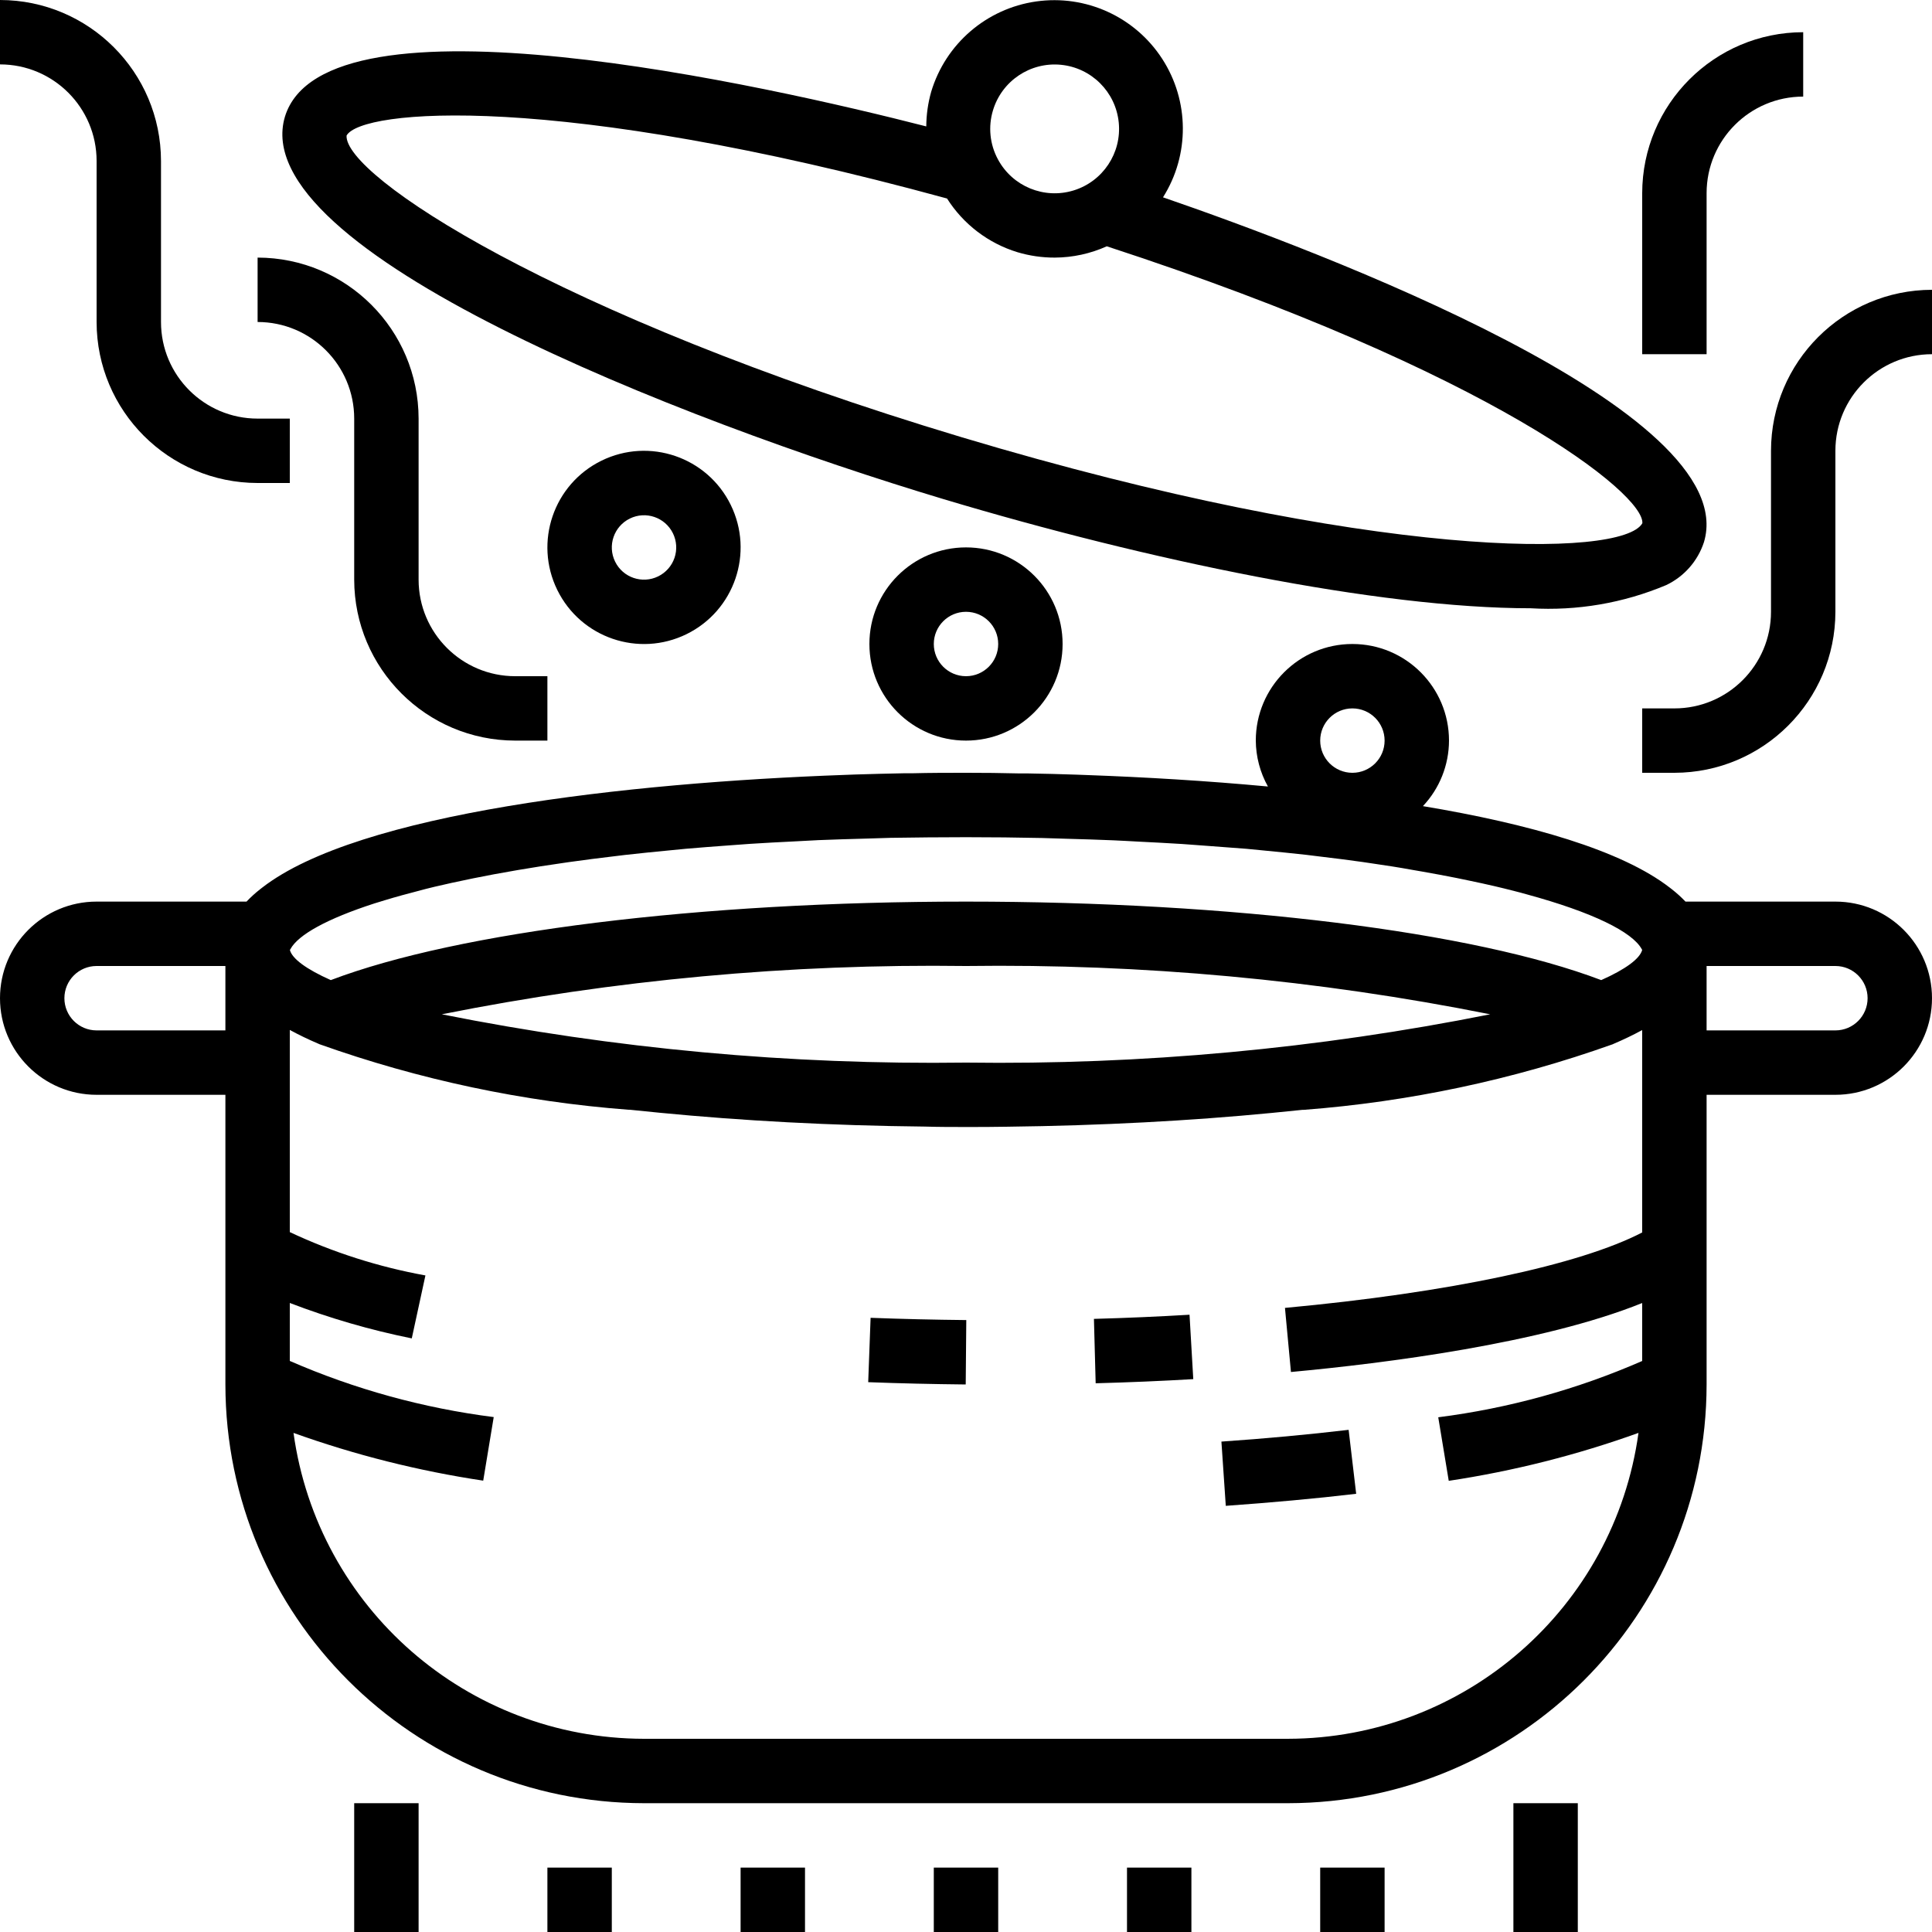
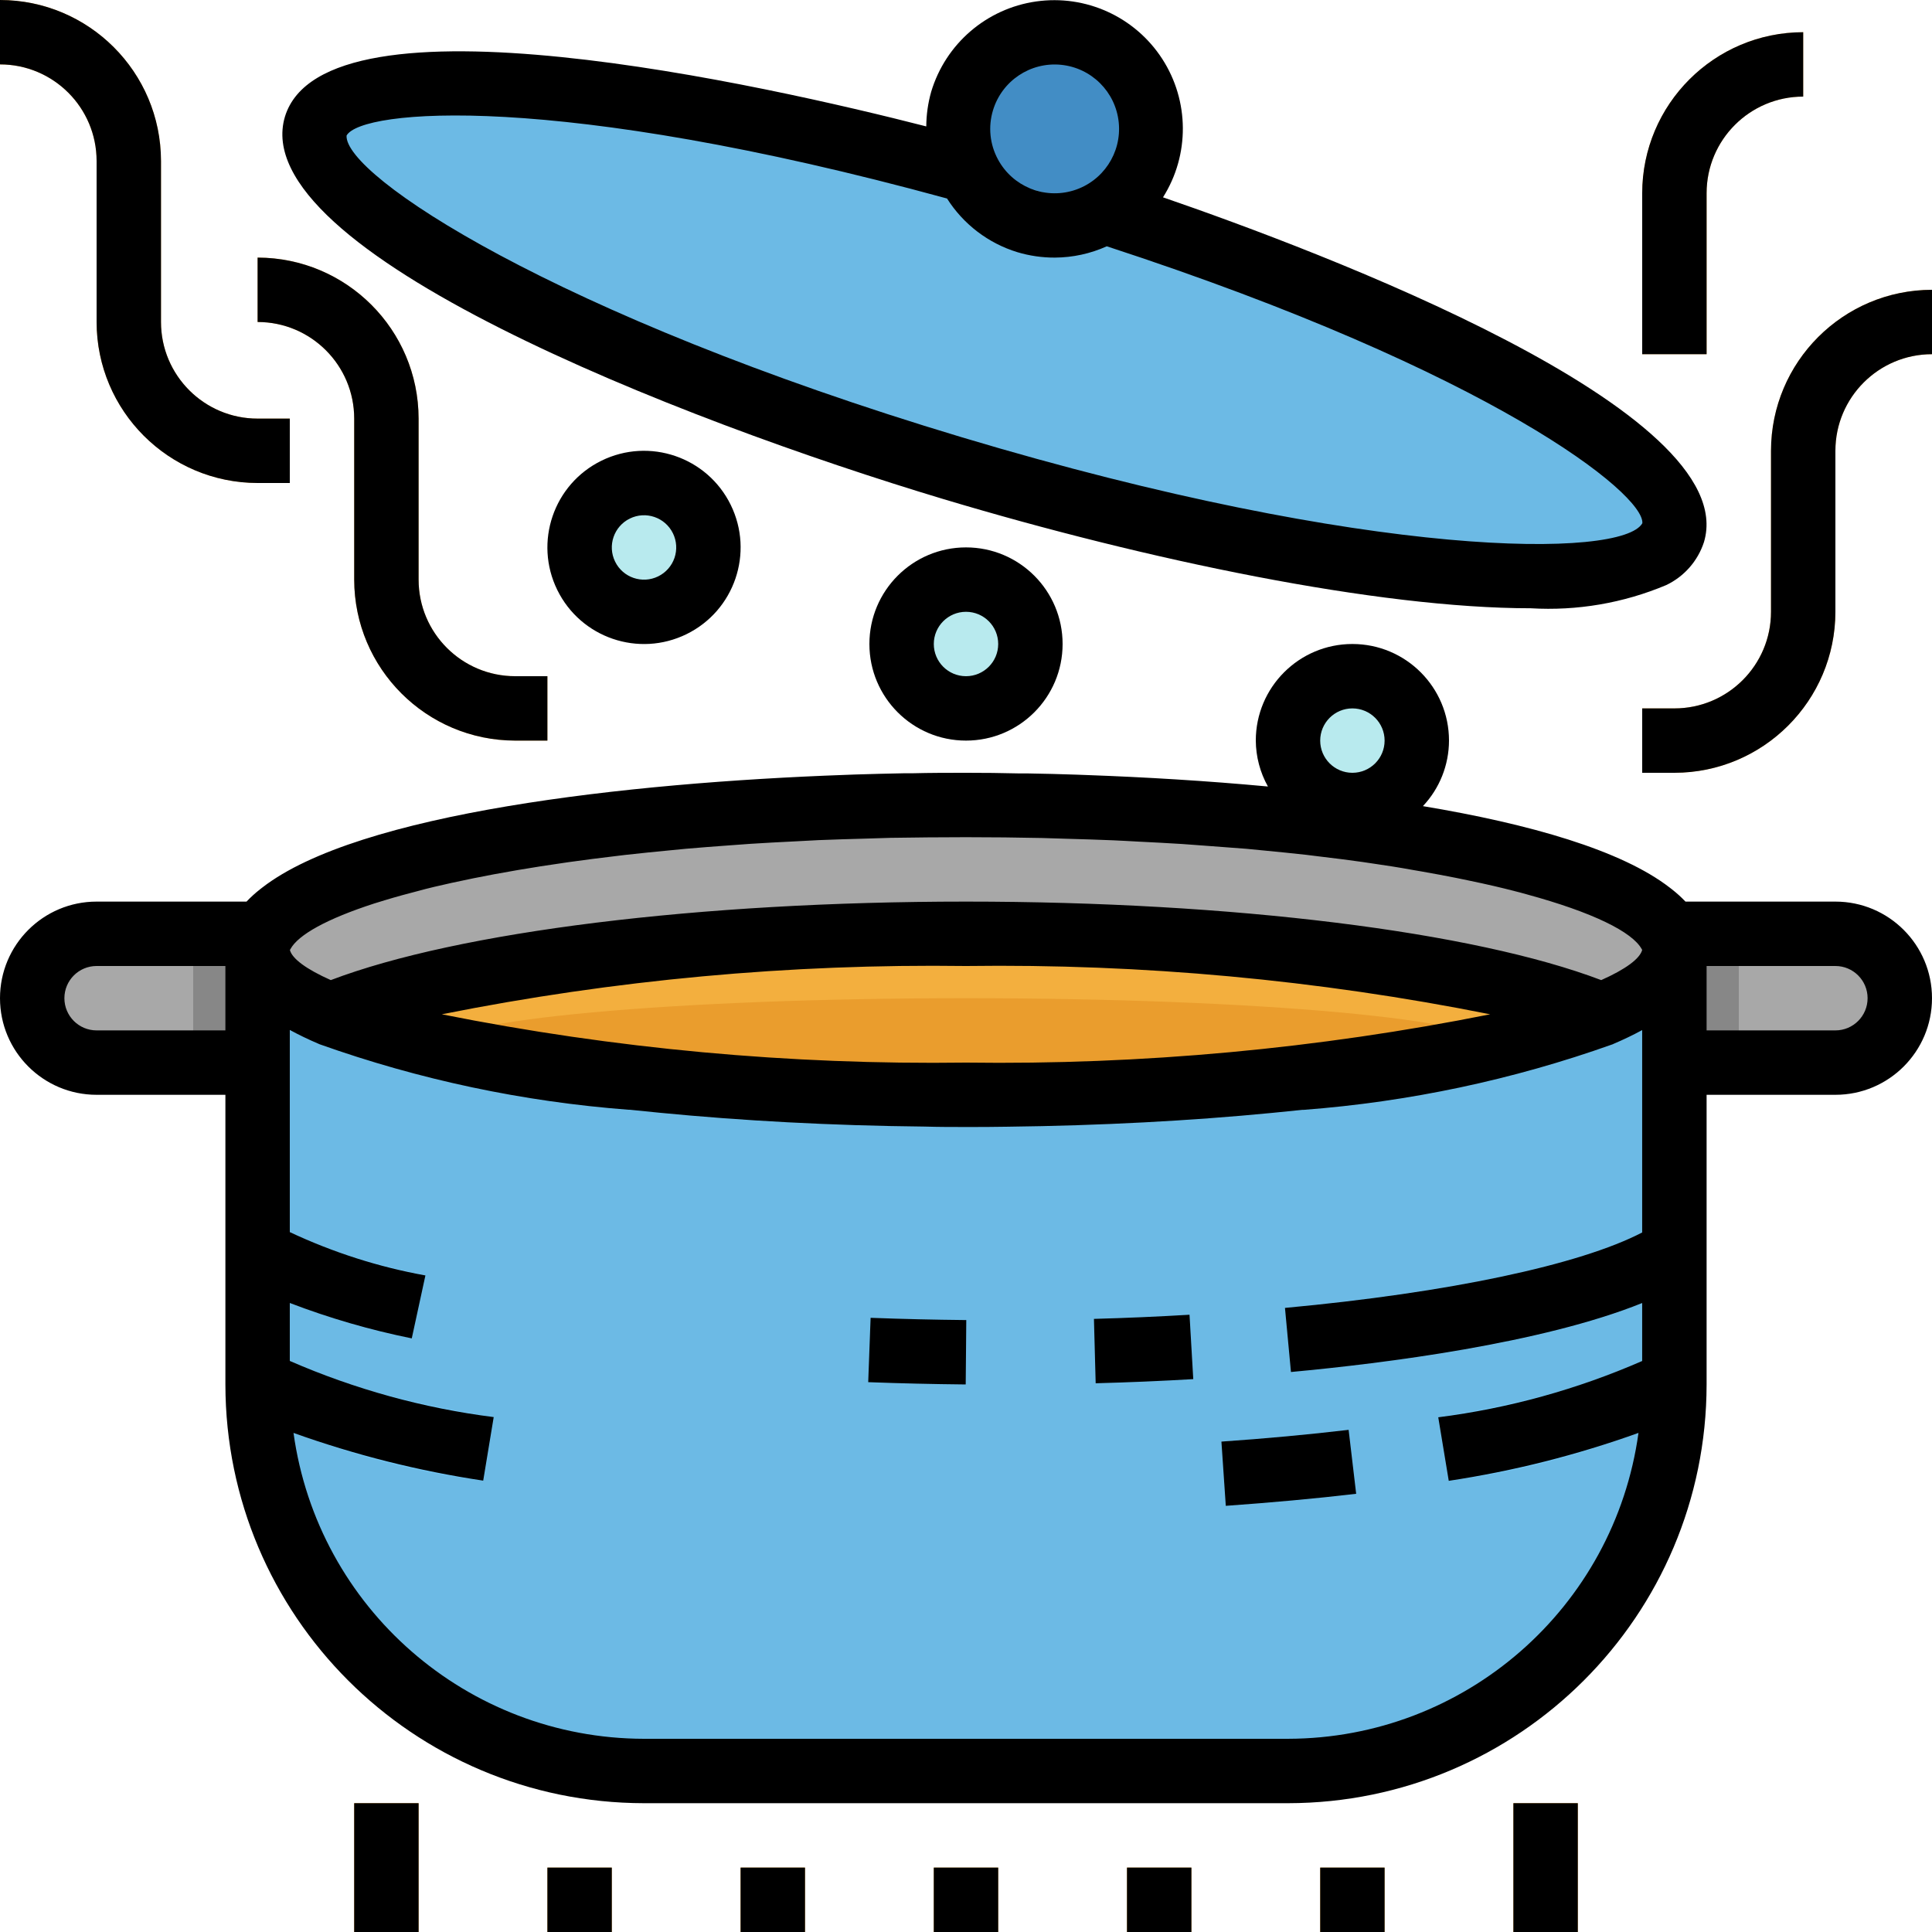
<svg xmlns="http://www.w3.org/2000/svg" height="480pt" viewBox="0 0 480 480" width="480pt">
+   <path d="m286.023 32.008c0 13.254-10.746 24-24 24-13.254 0-24-10.746-24-24 0-13.254 10.746-24 24-24 13.254 0 24 10.746 24 24zm0 0" fill="#428dc5" />
+   <path d="m24 232h40v32h-40c-8.836 0-16-7.164-16-16s7.164-16 16-16zm0 0" fill="#a8a8a8" />
+   <path d="m64 264h-16v-32h24zm0 0" fill="#878787" />
+   <path d="m456 264h-40v-32h40c8.836 0 16 7.164 16 16s-7.164 16-16 16zm0 0" fill="#a8a8a8" />
+   <path d="m432 264h-16l-8-32h24zm0 0" fill="#878787" />
+   <path d="m240 216c59.016.551 117.883 5.98 176 16.238v108c0 53.02-42.98 96-96 96h-160c-53.02 0-96-42.98-96-96v-104c57.82-12.738 116.797-19.52 176-20.238zm0 0" fill="#6cbae5" />
+   <path d="m416 236c0-19.883-78.797-36-176-36s-176 16.117-176 36 78.797 36 176 36 176-16.117 176-36zm0 0" fill="#a8a8a8" />
+   <path d="m257.387 47.281c-93.121-27.895-173.234-35.07-178.941-16.023-5.707 19.047 65.156 57.105 158.277 85 93.117 27.898 173.234 35.074 178.938 16.023 5.707-19.047-65.156-57.102-158.273-85zm0 0" fill="#6cbae5" />
+   <path d="m176 136c0 8.836-7.164 16-16 16s-16-7.164-16-16 7.164-16 16-16 16 7.164 16 16zm0 0" fill="#b8eaee" />
+   <path d="m352 184c0 8.836-7.164 16-16 16s-16-7.164-16-16 7.164-16 16-16 16 7.164 16 16zm0 0" fill="#b8eaee" />
+   <path d="m72 120h-8c-22.082-.027-39.973-17.918-40-40v-40c0-13.254-10.746-24-24-24v-16c22.082.027 39.973 17.918 40 40v40c0 13.254 10.746 24 24 24h8zm0 0" fill="#f7ba61" />
+   <path d="m136 184h-8c-22.082-.027-39.973-17.918-40-40v-40c0-13.254-10.746-24-24-24v-16c22.082.027 39.973 17.918 40 40v40c0 13.254 10.746 24 24 24h8zm0 0" fill="#f7ba61" />
+   <path d="m416 192h-8v-16h8c13.254 0 24-10.746 24-24v-40c.027-22.082 17.918-39.973 40-40v16c-13.254 0-24 10.746-24 24v40c-.027 22.082-17.918 39.973-40 40zm0 0" fill="#f7ba61" />
+   <path d="m424 88h-16v-40c.027-22.082 17.918-39.973 40-40v16c-13.254 0-24 10.746-24 24zm0 0" fill="#f7ba61" />
+   <path d="m397.664 252c0-11.047-70.59-20-157.664-20s-157.664 8.953-157.664 20 70.59 20 157.664 20 157.664-8.953 157.664-20zm0 0" fill="#f3af3e" />
+   <path d="m371.105 260c0-6.629-58.699-12-131.105-12s-131.105 5.371-131.105 12 58.699 12 131.105 12 131.105-5.371 131.105-12zm0 0" fill="#ea9d2d" />
+   <path d="m256 160c0 8.836-7.164 16-16 16s-16-7.164-16-16 7.164-16 16-16 16 7.164 16 16zm0 0" fill="#b8eaee" />
+   <g fill="#72c5f3">
+     <path d="m272.215 343.664-.43-16c8.102-.223 16.039-.566 23.75-1.016l.93 16c-7.879.449-15.961.785-24.25 1.016zm0 0" />
+     <path d="m239.93 344c-8.234-.078-16.328-.273-24.227-.566l.594-16c7.758.293 15.684.477 23.773.559zm0 0" />
+     <path d="m304.543 374.121-1.086-15.961c10.918-.754 21.551-1.734 31.605-2.922l1.875 15.891c-10.305 1.215-21.203 2.223-32.395 2.992zm0 0" />
+     <path d="m319.266 324.895 1.469 15.93c34.68-3.199 73.891-9.273 95.266-20.879v-20c-1.199 5.152-27.199 18.559-96.734 24.949zm0 0" />
+     <path d="m105.695 316.887c-32.43-7.023-41.168-14.75-41.695-16.941v19.895c12.137 5.941 25.02 10.207 38.305 12.688zm0 0" />
+     <path d="m416 331.945c-.672 2.84-12.855 12.574-58.688 20.168l2.609 15.781c19.238-2.395 38.004-7.684 55.664-15.688.23-2.711.414-5.43.414-8.207zm0 0" />
+     <path d="m122.703 352.113c-45.848-7.586-58.031-17.32-58.703-20.168v12.055c0 2.777.184 5.504.414 8.215 17.664 8.004 36.438 13.289 55.684 15.68zm0 0" />
+   </g>
+   <path d="m328 464h16v16h-16zm0 0" fill="#f3af3e" />
+   <path d="m232 464h16v16h-16zm0 0" fill="#f3af3e" />
+   <path d="m280 464h16v16h-16zm0 0" fill="#ea9d2d" />
+   <path d="m184 464h16v16h-16zm0 0" fill="#ea9d2d" />
+   <path d="m136 464h16v16h-16zm0 0" fill="#f3af3e" />
+   <path d="m376 448h16v32h-16zm0 0" fill="#ea9d2d" />
+   <path d="m88 448h16v32h-16zm0 0" fill="#ea9d2d" />
  <path d="m413.992 145.352c4.445-2.125 7.824-5.98 9.352-10.664 9.801-32.75-95.918-72.414-134.398-85.664 6.645-10.527 6.566-23.961-.203-34.41-6.77-10.449-18.996-16.012-31.324-14.25-12.324 1.762-22.5 10.523-26.074 22.453-.789 2.797-1.199 5.688-1.215 8.59-39.32-10.07-149.395-35.078-159.344-2.398-9.898 33.23 98.199 75.336 163.613 94.992 50.691 15.199 107.953 27.121 145.898 27.121 11.523.688 23.055-1.285 33.695-5.77zm-167.289-117.938c2.199-7.309 9.254-12.047 16.852-11.32 7.598.73 13.625 6.723 14.391 14.316.77 7.594-3.934 14.676-11.234 16.91-7.297 2.234-15.16-.996-18.773-7.719-2.027-3.738-2.469-8.129-1.234-12.195zm-7.688 81.242c-101.648-30.504-153.535-65.145-152.91-74.977 3.613-6.504 51.734-11.023 149.184 15.641 4.055 6.398 10.266 11.133 17.512 13.344 3.004.895 6.125 1.348 9.262 1.336 4.453-.02 8.855-.977 12.914-2.809 96 31.344 133.598 61.543 133.062 68.801-4.949 8.793-67.375 9.145-169.023-21.336zm0 0" />
  <path d="m456 224h-37.246c-1.039-1.09-2.156-2.102-3.34-3.031l-.559-.434c-12-9.297-34.742-15.816-61.336-20.254 4.152-4.406 6.469-10.227 6.48-16.281 0-13.254-10.746-24-24-24s-24 10.746-24 24c.027 3.996 1.062 7.922 3.016 11.406-15.199-1.414-30.512-2.328-45-2.848l-2.48-.094c-4.078-.141-8.078-.242-12-.305h-2.062c-4.625-.121-9.145-.16-13.473-.16s-8.848 0-13.504.121h-2.062c-3.906.074-7.906.176-12 .305l-2.48.094c-54.402 1.953-120.922 9.465-144.801 28l-.559.434c-1.188.934-2.305 1.953-3.348 3.047h-37.246c-13.254 0-24 10.746-24 24s10.746 24 24 24h32v72c.066 57.41 46.59 103.934 104 104h160c57.41-.066 103.934-46.59 104-104v-72h32c13.254 0 24-10.746 24-24s-10.746-24-24-24zm-120-48c4.418 0 8 3.582 8 8s-3.582 8-8 8-8-3.582-8-8 3.582-8 8-8zm61.816 67.504c-31.711-12.055-91.586-19.504-157.816-19.504s-126.105 7.449-157.816 19.504c-6.062-2.703-9.598-5.305-10.16-7.48l.129-.215c1.918-3.562 9.078-7.535 20.855-11.352l2.617-.801c1.344-.41 2.742-.816 4.191-1.215 1.91-.52 3.91-1.051 6.023-1.602l2.082-.512c2.766-.656 5.699-1.297 8.797-1.93l.84-.176c3.336-.68 6.867-1.336 10.555-1.965l.641-.113c3.629-.625 7.461-1.215 11.43-1.785l1.207-.176c3.715-.527 7.625-1.023 11.625-1.496l2.305-.281c3.656-.414 7.496-.797 11.383-1.168 1.234-.117 2.402-.246 3.672-.359 3.562-.312 7.289-.59 11.023-.863 1.68-.121 3.305-.254 5.027-.367 3.527-.234 7.199-.418 10.895-.602 2.031-.102 4-.23 6.07-.32 3.855-.16 7.875-.27 11.883-.383 2-.055 3.918-.137 5.957-.184 6.066-.09 12.32-.16 18.77-.16s12.719.07 18.824.199c2.047.047 4 .129 5.984.184 4 .113 8 .227 11.879.395 2.098.086 4.09.215 6.145.32 3.656.184 7.32.367 10.824.59 1.809.121 3.527.266 5.305.391 3.613.266 7.199.539 10.672.801 1.465.129 2.855.281 4.289.418 3.645.352 7.246.703 10.688 1.094l3.199.395c3.641.43 7.199.879 10.605 1.359l2.473.367c3.449.496 6.793 1.016 9.984 1.602l2.402.414c2.973.52 5.848 1.059 8.582 1.602 1.09.215 2.137.438 3.199.664 2.152.445 4.242.902 6.242 1.367 1.711.406 3.367.801 4.969 1.223 1.016.258 2.023.512 3 .801 16.438 4.473 26.32 9.359 28.629 13.648l.105.168c-.586 2.184-4.098 4.801-10.184 7.504zm-288.047 8.496c42.867-8.562 86.52-12.586 130.23-12 43.711-.586 87.363 3.438 130.23 12-42.867 8.562-86.52 12.586-130.23 12-43.711.586-87.363-3.438-130.23-12zm-85.77 4c-4.418 0-8-3.582-8-8s3.582-8 8-8h32v16zm296 176h-160c-43.918-.078-81.062-32.496-87.078-76 15.285 5.484 31.074 9.457 47.133 11.863l2.609-15.793c-17.465-2.219-34.523-6.914-50.664-13.949v-14.402c9.84 3.773 19.977 6.715 30.305 8.801l3.391-15.641c-11.652-2.113-22.977-5.73-33.695-10.766v-50.227c2.215 1.211 4.613 2.367 7.199 3.465l.082.047.184.066c24.723 8.797 50.504 14.258 76.672 16.246h.32c2.484.262 4.98.512 7.488.754 20.359 1.977 42.598 3.199 65.789 3.43 3.512.105 6.961.105 10.266.105s6.754 0 10.258-.07c23.199-.273 45.43-1.457 65.789-3.434 2.508-.238 5.004-.492 7.488-.754h.32c26.164-1.984 51.949-7.449 76.672-16.246l.184-.062.082-.051c2.59-1.102 4.992-2.258 7.199-3.461v50.285c-15.52 8.051-48 14.961-88.746 18.738l1.488 15.926c23.41-2.168 62.402-7.109 87.258-17.137v14.402c-16.137 7.047-33.199 11.754-50.664 13.984l2.609 15.789c16.066-2.418 31.855-6.41 47.141-11.91-6.016 43.504-43.16 75.922-87.078 76zm136-176h-32v-16h32c4.418 0 8 3.582 8 8s-3.582 8-8 8zm0 0" />
  <path d="m149.434 114.457c-11.902 5.836-16.816 20.219-10.977 32.117 5.84 11.902 20.223 16.816 32.121 10.973 11.898-5.84 16.809-20.223 10.965-32.121-5.84-11.895-20.215-16.805-32.109-10.969zm14.086 28.742c-3.965 1.941-8.758.301-10.699-3.664-1.945-3.969-.305-8.758 3.66-10.703 3.965-1.945 8.758-.309 10.703 3.656.938 1.906 1.078 4.105.391 6.117-.688 2.008-2.148 3.66-4.055 4.594zm0 0" />
  <path d="m24 40v40c.027 22.082 17.918 39.973 40 40h8v-16h-8c-13.254 0-24-10.746-24-24v-40c-.027-22.082-17.918-39.973-40-40v16c13.254 0 24 10.746 24 24zm0 0" />
  <path d="m128 184h8v-16h-8c-13.254 0-24-10.746-24-24v-40c-.027-22.082-17.918-39.973-40-40v16c13.254 0 24 10.746 24 24v40c.027 22.082 17.918 39.973 40 40zm0 0" />
  <path d="m440 112v40c0 13.254-10.746 24-24 24h-8v16h8c22.082-.027 39.973-17.918 40-40v-40c0-13.254 10.746-24 24-24v-16c-22.082.027-39.973 17.918-40 40zm0 0" />
  <path d="m424 48c0-13.254 10.746-24 24-24v-16c-22.082.027-39.973 17.918-40 40v40h16zm0 0" />
  <path d="m216 160c0 13.254 10.746 24 24 24s24-10.746 24-24-10.746-24-24-24-24 10.746-24 24zm32 0c0 4.418-3.582 8-8 8s-8-3.582-8-8 3.582-8 8-8 8 3.582 8 8zm0 0" />
  <path d="m271.785 327.672.43 16c8.277-.223 16.359-.566 24.25-1.031l-.93-16c-7.711.465-15.648.809-23.75 1.031zm0 0" />
  <path d="m215.703 343.398c7.898.297 16 .488 24.227.57l.141-16c-8.078-.082-16.004-.266-23.773-.562zm0 0" />
  <path d="m303.457 358.16 1.086 15.961c11.199-.801 22.09-1.777 32.395-2.992l-1.875-15.891c-10.055 1.188-20.664 2.168-31.605 2.922zm0 0" />
  <path d="m328 464h16v16h-16zm0 0" />
  <path d="m232 464h16v16h-16zm0 0" />
  <path d="m280 464h16v16h-16zm0 0" />
  <path d="m184 464h16v16h-16zm0 0" />
  <path d="m136 464h16v16h-16zm0 0" />
  <path d="m376 448h16v32h-16zm0 0" />
  <path d="m88 448h16v32h-16zm0 0" />
</svg>
